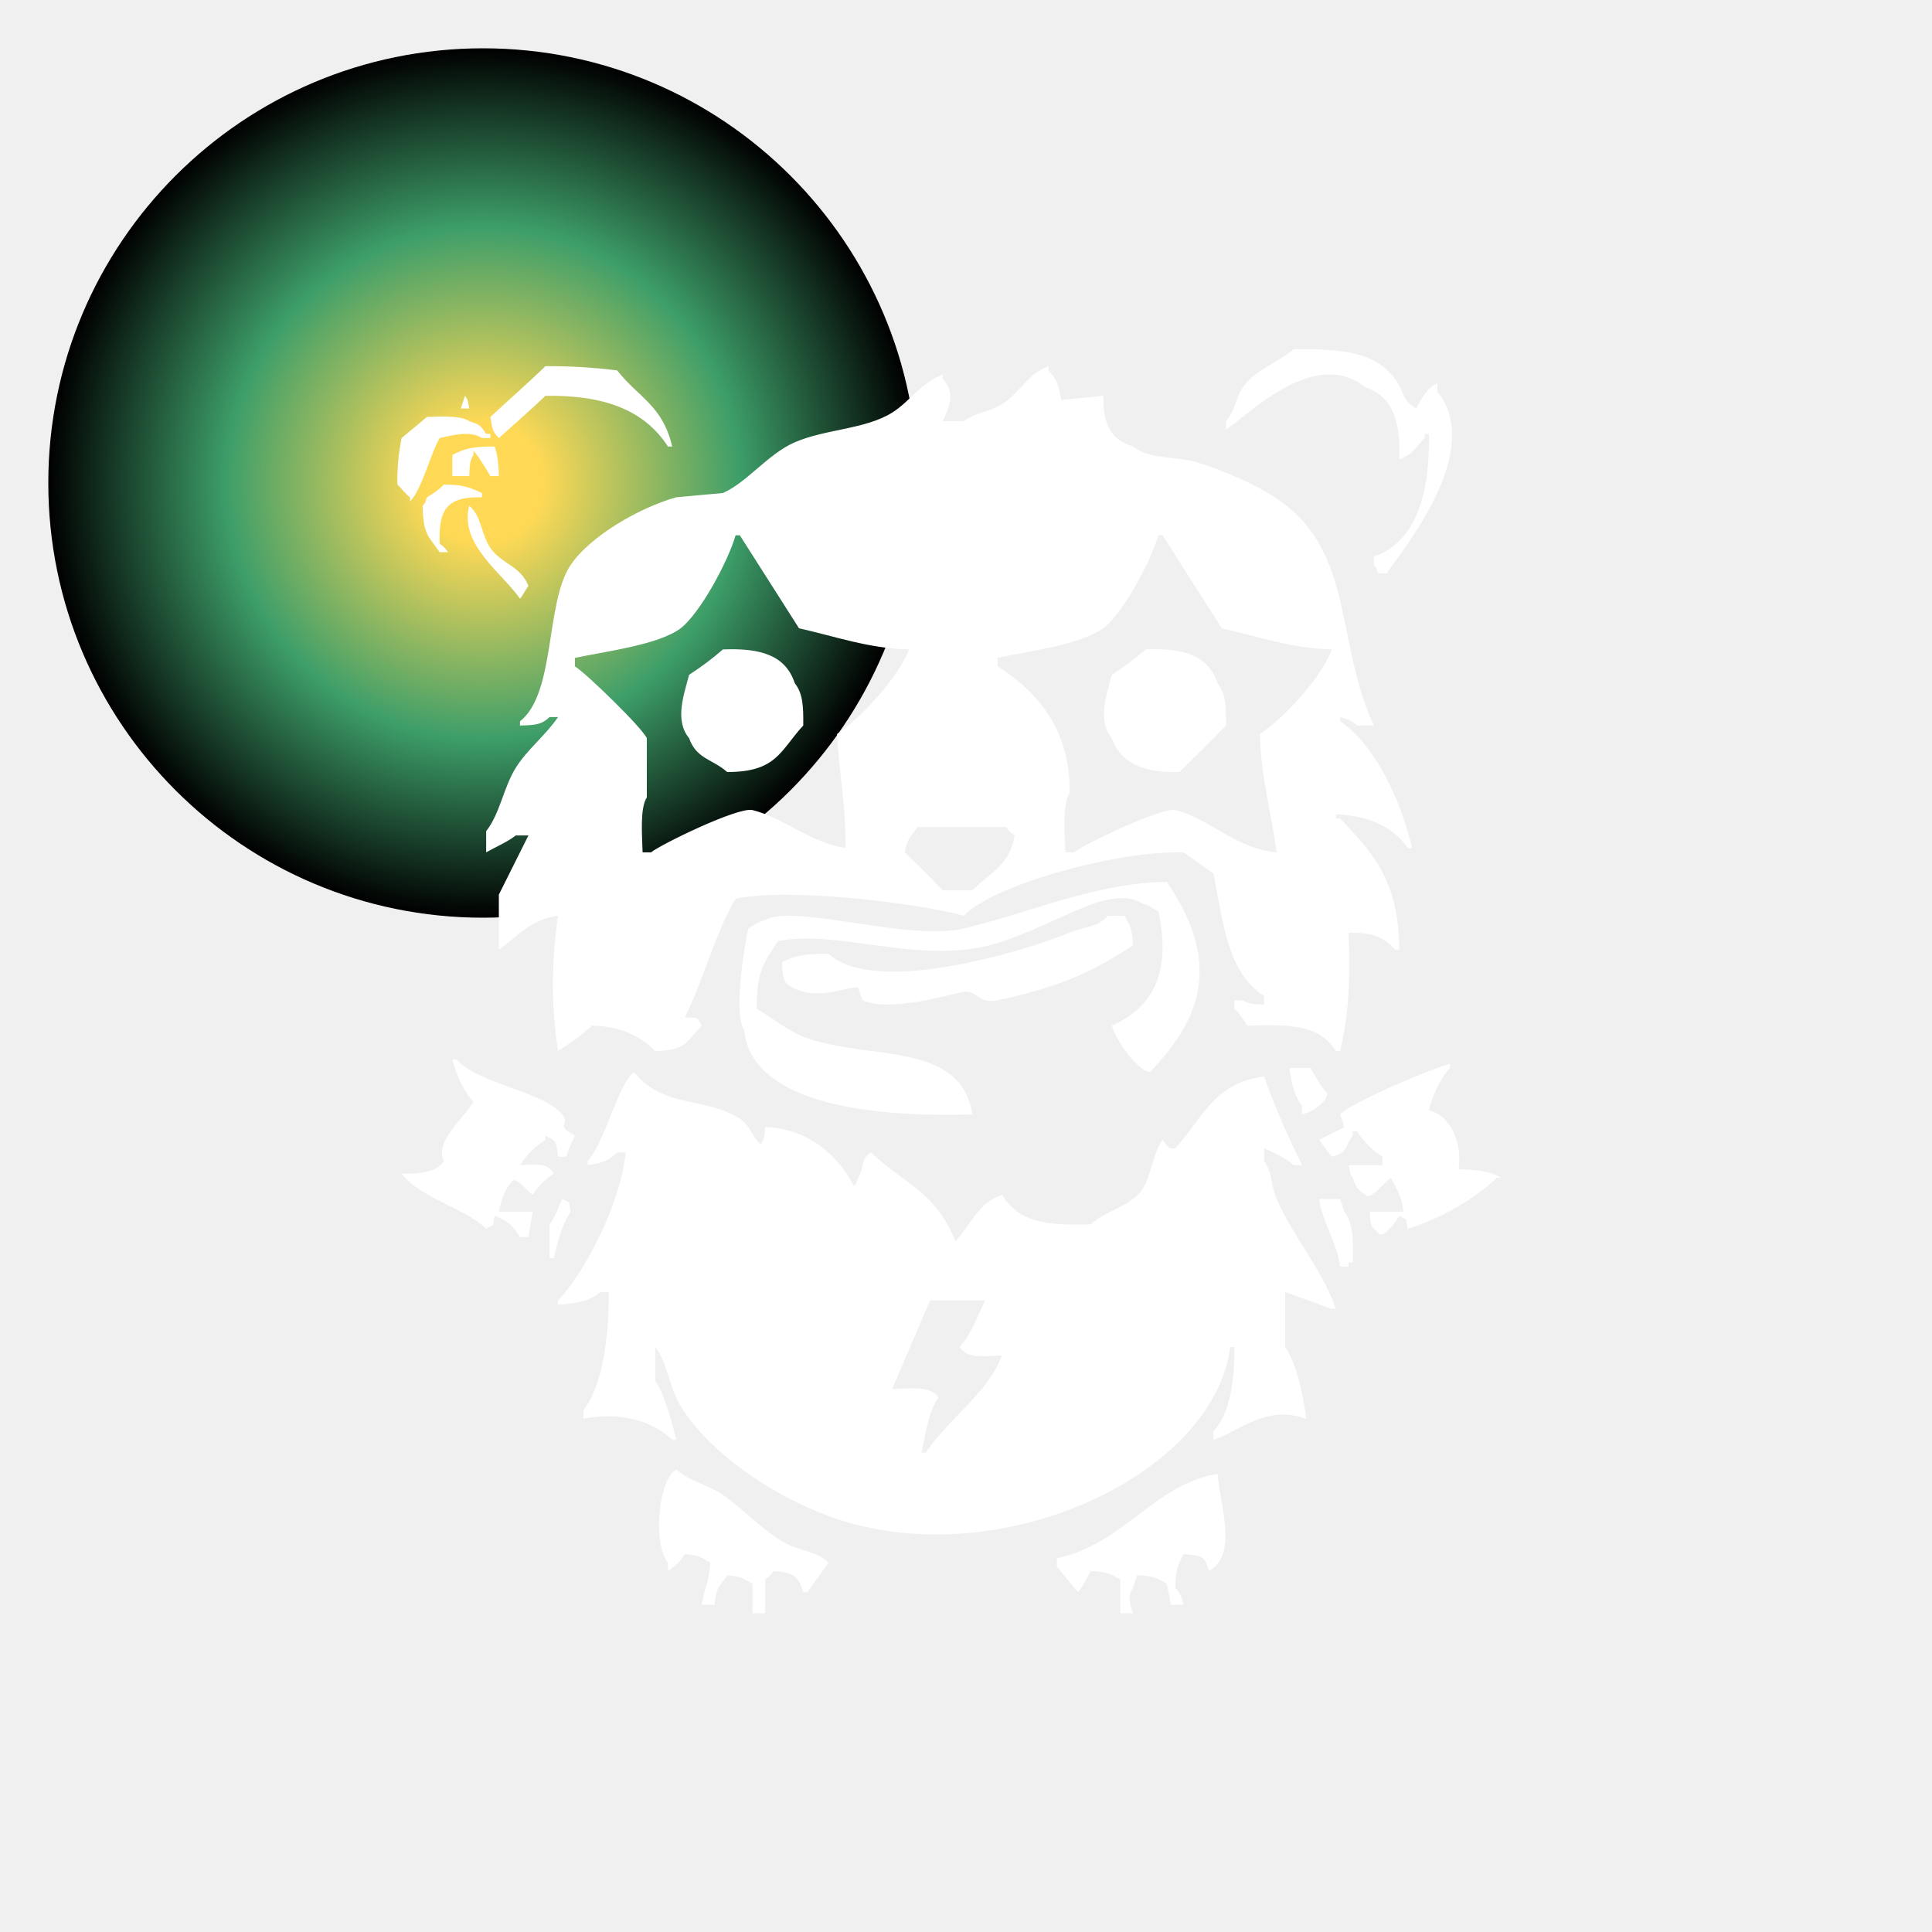
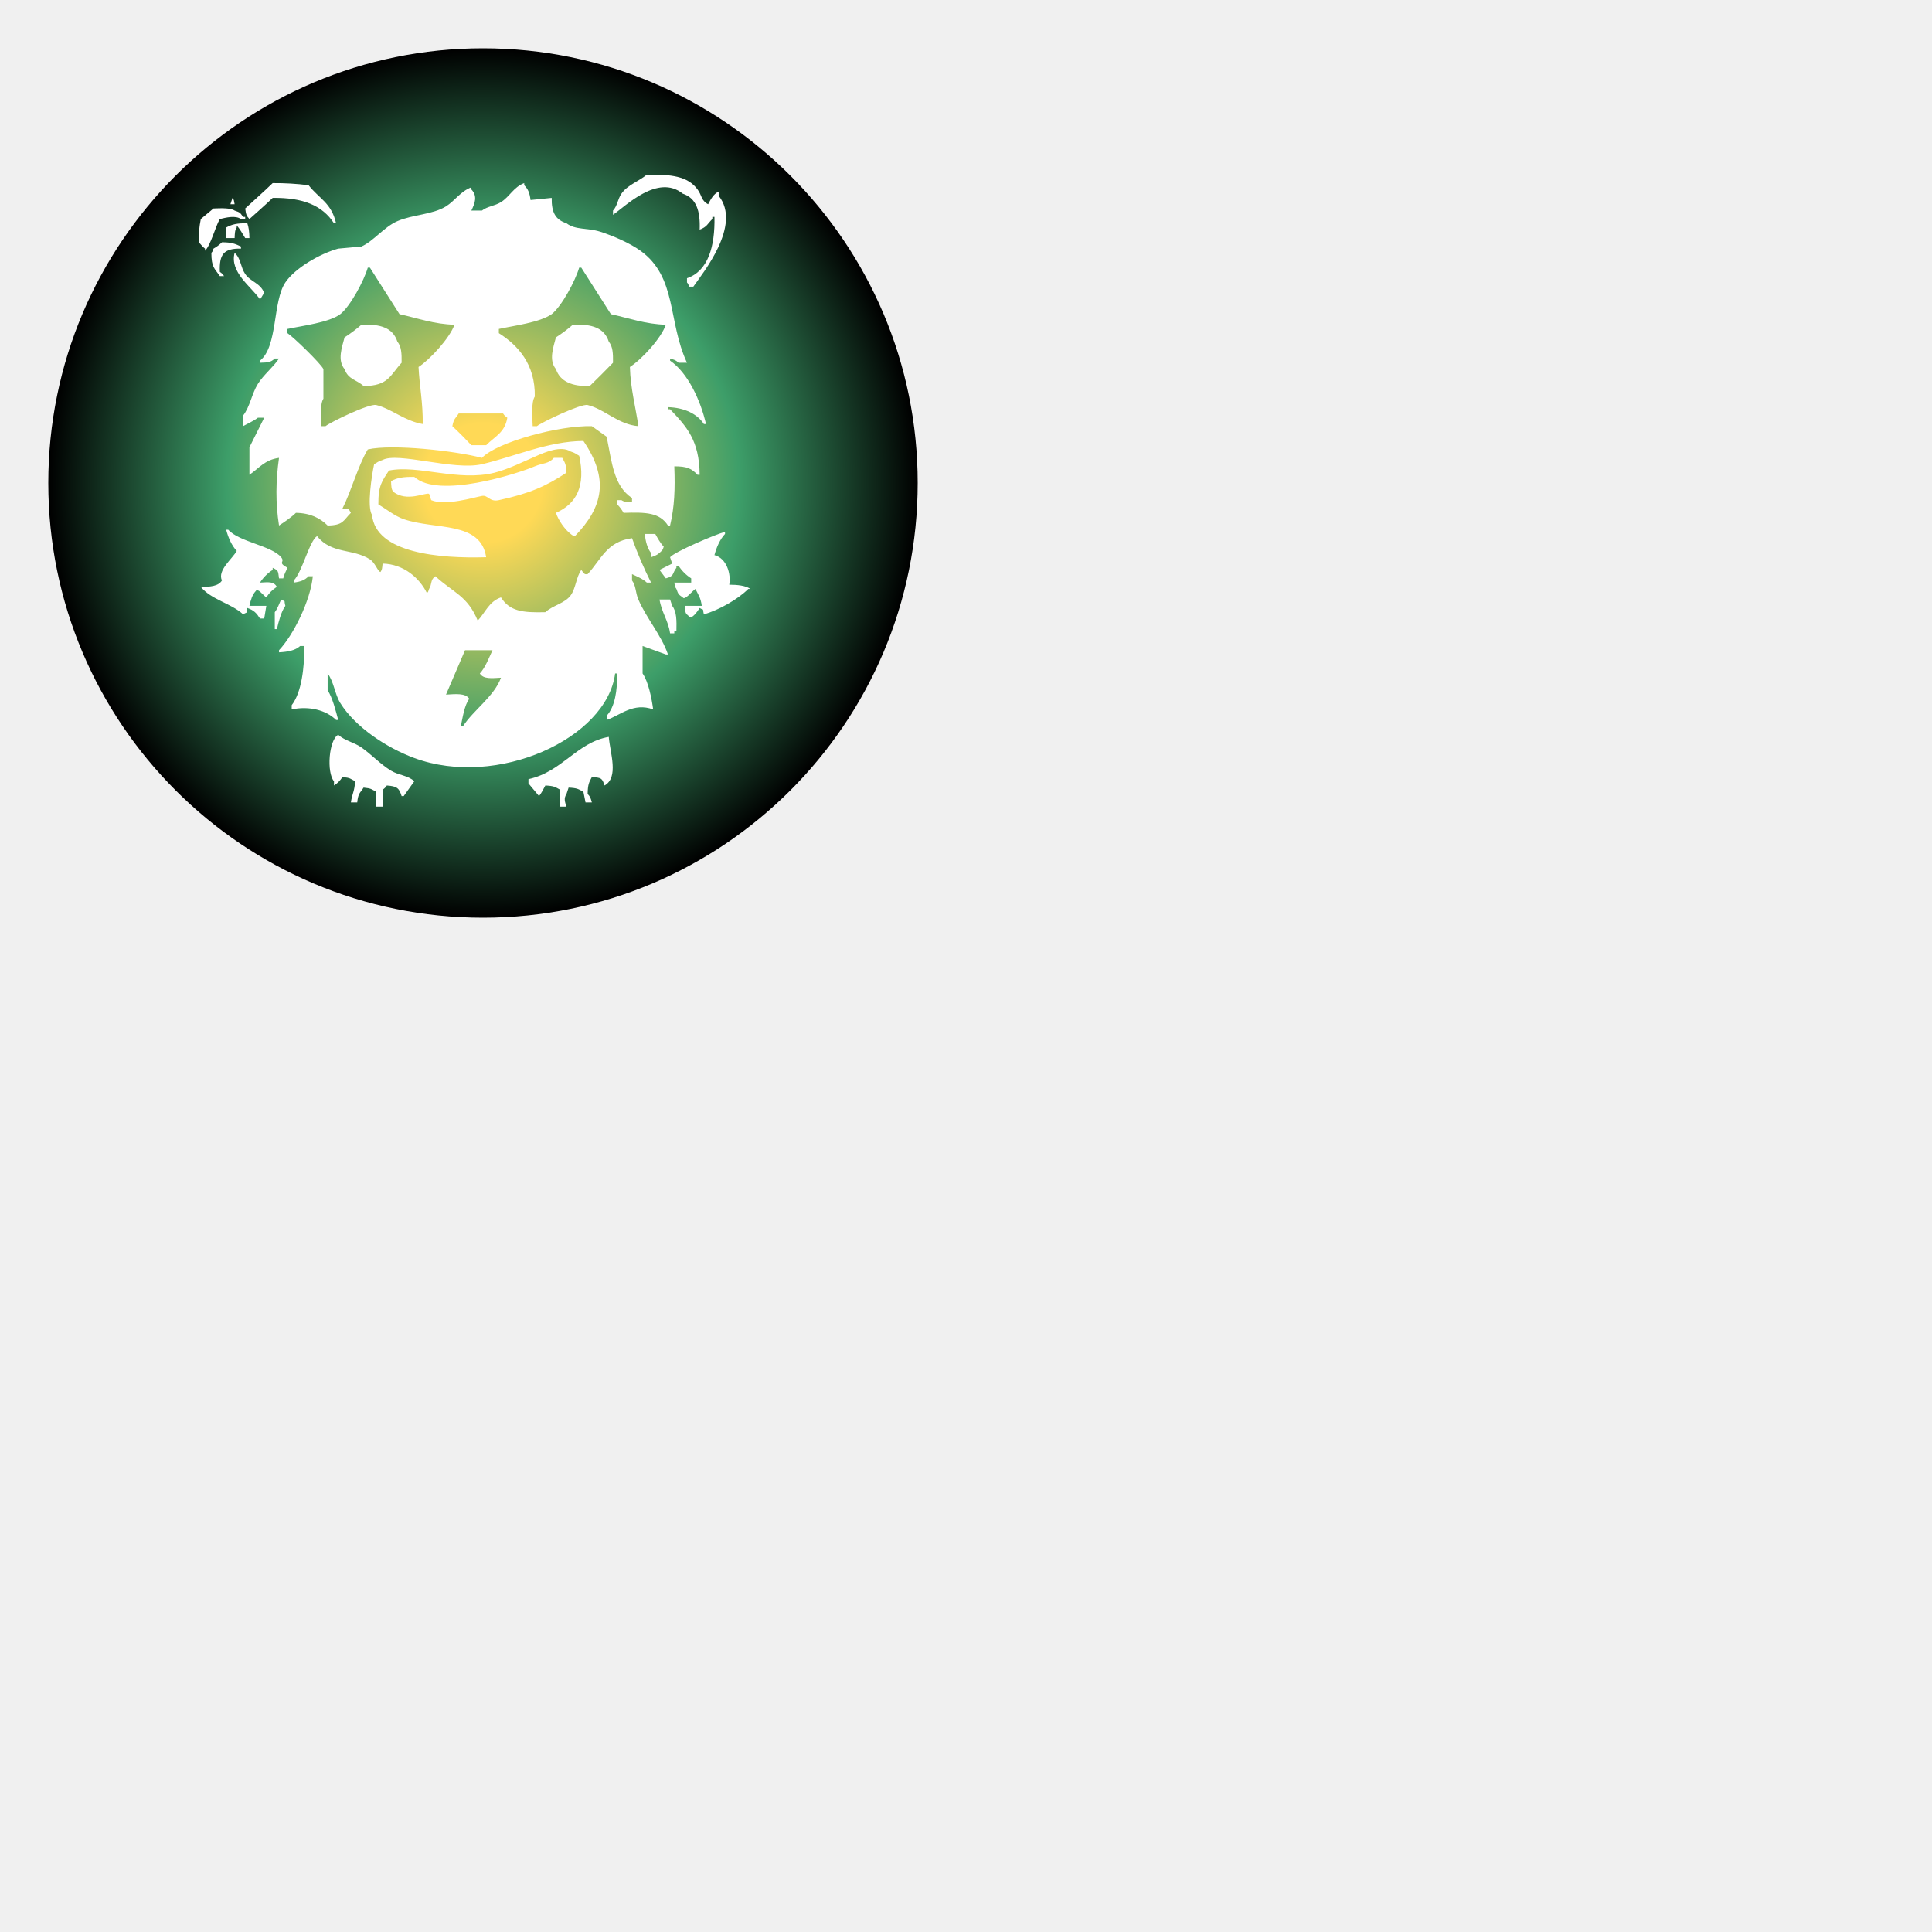
<svg xmlns="http://www.w3.org/2000/svg" width="2000" height="2000" viewBox="0 0 2000 2000">
  <defs>
    <style>
      .cls-1 {
        fill: url(#radial-gradient);
      }
    </style>
    <style>
      .cls-2 {
        fill: #fff;
        fill-rule: evenodd;
      }
    </style>
    <radialGradient id="radial-gradient" cx="500" cy="500" r="450" gradientUnits="userSpaceOnUse">
      <stop offset="0" stop-color="#ffd956" />
      <stop offset="0.137" stop-color="#ffd956" />
      <stop offset="0.59" stop-color="#3d9e69" />
      <stop offset="1.05" />
    </radialGradient>
  </defs>
  <circle id="Ellipse_1_copy_5" data-name="Ellipse 1 copy 5" class="cls-1" cx="500" cy="500" r="450" />
-   <path id="Color_Fill_5" data-name="Color Fill 5" class="cls-2" d="M1339.17,361.591c49.95-.745,84.66,2.911,105.03,30.633,9.42,12.818,7.05,22.739,21.88,30.632,5.67-10.421,10.55-20.781,21.88-26.256v8.752c48.75,60.852-33.72,160.92-52.51,188.172h-8.75c-2.76-7.676-.85-4.251-4.38-8.752v-8.753c43.73-14.681,58.2-65.85,56.89-126.906h-4.37v4.376c-9.94,9.534-10.98,16.5-26.26,21.88,1.51-38.9-6.95-65.2-35.01-74.393-51.78-41.807-118.76,26.229-144.42,43.761v-8.753c9.33-9.992,9.33-23.017,17.5-35.008C1298.85,383.062,1322.57,375.466,1339.17,361.591ZM564.551,379.1a560.179,560.179,0,0,1,74.4,4.376c21.834,27.946,46.98,36.087,56.893,78.769h-4.376c-23.894-36.8-64.133-53.415-126.915-52.513-10.489,10.452-48.14,43.761-48.14,43.761-6.541-7.108-6.791-8.855-8.753-21.88C526.189,414.332,546.287,396.943,564.551,379.1ZM1098.47,414.1q21.87-2.187,43.76-4.376c-0.55,30.762,8.21,45.263,30.64,52.513,18.41,14.331,43.69,9.058,70.02,17.5,26.49,8.5,61.16,23.52,83.15,39.384,76.11,54.912,56.21,146.071,96.28,231.933h-17.51c-5.94-5.521-7.74-5.975-17.5-8.752v4.376c36.56,24.914,63.07,81.887,74.4,131.282h-4.38c-13.84-21.155-40.53-34.021-74.4-35.008v4.376h4.38c34.26,36.042,60.6,64.24,61.27,135.659h-4.38c-12.3-12.884-21.78-17.573-48.14-17.5,1.87,46.919.38,84.039-8.75,122.529h-4.38c-17.37-27.05-45.67-27.66-91.9-26.26-3.74-6.38-7.93-12.54-13.13-17.5v-8.75h8.75c5.67,3.84,10.8,3.91,21.88,4.37v-8.75c-38.23-25.22-41.72-74.23-52.51-126.9q-15.315-10.94-30.64-21.88c-67.34-2.019-196.77,33.033-227.568,65.641-55.557-14.73-185.243-29-236.324-17.5-20.172,33.412-34.6,87.427-52.517,122.527,15.668,1.83,11.012-2.06,17.506,8.75-15.676,15.61-15.183,25.77-48.14,26.26-15.471-15.26-35.46-25.72-65.646-26.26-9.482,9.26-24.026,19.15-35.011,26.26-7.4-47.37-6.736-92.521,0-140.033-29.721,3.921-41.531,21.677-61.269,35.009v-56.89q15.317-30.629,30.635-61.265H533.917c-8.2,6.617-21.8,12.421-30.635,17.5V860.465c14.6-18.855,17.787-44.972,30.635-65.641,11.784-18.959,31.362-34.05,43.763-52.513h-8.752c-8.4,7.756-13.726,8.295-30.635,8.752v-4.376c37.222-29.3,25.908-122.549,52.516-161.915,20.136-29.79,71.23-59.406,109.41-70.018l48.14-4.376c25.127-11.078,46.669-40.491,74.4-52.513,31.872-13.818,72.815-13.345,100.656-30.632,18.284-11.353,30.344-31.4,52.517-39.385v4.376c13.318,13.887,7.145,28.779,0,43.76h21.882c11.208-8.919,26.578-9.519,39.388-17.5,17.94-11.181,26.39-31.489,48.14-39.384v4.376C1093.56,391.893,1096.34,398.892,1098.47,414.1ZM481.4,409.728c3.29,4.695,2.632,4.138,4.377,13.128h-8.753Q479.211,416.294,481.4,409.728Zm-39.387,21.881c15.2-.575,35.152-1.463,43.764,4.375,11.747,3.9,11.331,4.5,17.5,13.129h4.376v4.376h-8.752c-11.695-8.071-31.131-2.906-43.764,0-9.385,15.9-18.464,53.44-30.635,65.641v-4.376c-5.95-4.354-7.9-8.44-13.128-13.128a219.225,219.225,0,0,1,4.376-48.137Zm43.764,61.265H468.271V470.993c12.278-6.621,21.724-8.942,43.764-8.752,2.853,8.205,4.166,17.122,4.376,30.633h-8.753c-4.727-7.91-11.239-19.112-17.5-26.257v4.376C486.313,476.66,486.239,481.788,485.777,492.874Zm-26.259,8.752c20.144-.03,27.18,3.12,39.388,8.752v4.376c-35.819-.72-45.112,11.8-43.764,48.137,5.214,3.8,4.922,3.6,8.753,8.752h-8.753c-11-16.393-17.395-17.79-17.5-48.137,3.519-4.468,1.553-1.2,4.376-8.752C448.4,511.018,454.561,506.826,459.518,501.626Zm26.259,21.88c13.032,11.193,11.945,29.1,21.881,43.761,11.042,16.292,31.524,18.525,39.388,39.385-2.985,3.375-5.738,9.766-8.753,13.128C520.136,593.363,475.044,563.513,485.777,523.506Zm389.5,354.463c0.395-45.107-6.712-78.163-8.752-118.154,23.762-15.415,64.7-60.013,74.4-87.522-41.435-.9-76.907-13.7-113.786-21.88l-61.269-96.274h-4.376c-7.66,26.522-36.219,80.162-56.893,96.274-23.172,17.4-79.52,24.13-109.409,30.633V689.8c12.118,7.707,69.536,63.415,74.4,74.393v61.265c-7.2,10.838-4.916,38.951-4.376,56.89h8.752c9.532-7.879,90.258-47.4,105.033-43.761C810.575,846.353,838.044,871.761,875.273,877.969Zm446.387,4.377c-5.24-37.889-16.46-78.607-17.5-122.531,24.57-15.935,64.32-58.779,74.4-87.522-41.09-.9-76.66-13.662-113.79-21.88q-30.63-48.132-61.27-96.274h-4.38c-7.65,26.522-36.21,80.162-56.89,96.274-24.95,17.338-77.91,23.754-109.41,30.633V689.8c39.06,24.82,75.63,63.938,74.4,131.282-7.65,11.567-4.93,42.425-4.38,61.266h8.76c9.24-7.6,91.25-47.134,105.03-43.761C1252.32,847.322,1279.4,878.772,1321.66,882.346Zm-573.3-210.053c39.941-1.664,65.055,6.523,74.4,35.009,8.356,10.4,9,24.013,8.753,43.761-23.755,25.661-27.191,48.2-78.775,48.137-14.925-13.46-31.692-13.245-39.387-35.009-15.277-18.587-5.382-44.966,0-65.641A306.209,306.209,0,0,0,748.359,672.293Zm437.641,0c39.94-1.664,65.05,6.523,74.39,35.009,8.36,10.4,9,24.013,8.76,43.761-16.22,16.687-31.46,31.915-48.14,48.137-36,1.157-61.42-9.035-70.03-35.009-15.27-18.587-5.38-44.966,0-65.641A306.215,306.215,0,0,0,1186,672.293Zm-236.328,183.8c-6.709,10.782-10.028,9.958-13.129,26.257,13.084,12.2,27.172,26.312,39.387,39.384h30.63c17.44-17.853,38.91-25.88,43.77-56.889-5.22-3.8-4.92-3.6-8.75-8.752H949.672Zm56.888,297.571c-97.307,2.91-228.379-8.47-236.319-87.52-10.874-16.66-.485-82.817,4.376-105.025,7.729-4.207,7.354-5.5,17.5-8.752,31.608-17.16,147.072,22.414,205.69,8.752,67.528-15.74,136.748-47.594,210.068-48.137,53.62,78.661,40.68,136.822-17.51,196.922-7.67-2.76-4.25-.84-8.75-4.37-12.17-9.2-25.42-28.14-30.64-43.77,43.18-19.02,61.76-56.16,48.14-118.149-7.72-4.208-7.35-5.5-17.5-8.753-20.37-12.887-53.09,1.422-70.02,8.753-24.85,10.758-58.82,27.771-87.53,35.008-75.52,19.04-157.729-16.768-218.819-4.376-13.989,21.607-22.2,30.657-21.881,70.017,15.557,9.17,34.225,24.35,52.516,30.63C901.644,1097.48,995.154,1078.26,1006.56,1153.66Zm140.05-205.673h17.5c5.7,10.58,7.89,12.4,8.76,30.632-42.31,27.961-76.19,43.091-140.05,56.891-19.69,4.25-22.3-11.14-35.008-8.75-16.169,3.03-76.315,21.26-105.033,8.75q-2.188-6.57-4.377-13.13c-8.069-3.15-46.089,17.87-74.4-4.38-3.839-5.66-3.914-10.79-4.376-21.876,12.91-6.951,25.037-9.082,48.14-8.752,50.078,45.988,213.482-6.575,249.452-21.881C1124.09,958.31,1136.07,960.6,1146.61,947.987ZM551.422,1254.31q-2.189,13.125-4.376,26.26h-8.753c-6.91-10.98-12.519-17.22-26.258-21.88-3.624,14.2,2.145,6.69-8.753,13.13-24.6-22.79-66.724-30.52-87.527-56.89,18.607,0.33,36.729-1.16,43.763-13.13-10.146-20.76,21.916-45.08,30.635-61.27-10.168-10.55-17.71-27.64-21.882-43.76h4.377c22.229,25.19,89.883,33.1,109.409,56.89,9.391,11.45-9.136,9.42,13.129,21.88-3.662,8.18-6.04,11.66-8.753,21.88H577.68c-2.091-15.86-1.145-15.93-13.129-21.88v4.38a87.084,87.084,0,0,0-26.258,26.26c18.155-.86,28.124-2.64,35.011,8.75a69.577,69.577,0,0,0-21.882,21.88c-6.9-4.55-17.826-20.26-21.882-13.13-7.306,7.85-10.289,18.03-13.129,30.63h35.011Zm866.518,0h35.01c-2.11-16.74-7.2-22.85-13.13-35.01-7.15,4.87-22.38,24.56-26.25,17.51-8.78-6.11-9.04-5.89-13.13-17.51-3.29-4.69-2.63-4.13-4.38-13.12h35.01v-8.76a87.081,87.081,0,0,1-26.26-26.25h-4.37v4.37c-9.43,12-3.33,16.98-21.88,21.88q-6.57-8.745-13.13-17.5,13.125-6.57,26.25-13.13-2.175-6.555-4.37-13.13c9.45-11.34,95.1-47.81,113.78-52.51v4.38c-10.16,10.55-17.71,27.64-21.88,43.76,25.36,6.53,34.66,38.92,30.64,61.26,16.36,0,34.01,1.67,43.76,8.75h-4.38c-20.36,20.75-61.32,44.23-91.9,52.52-3.62-14.2,2.14-6.69-8.75-13.13-4.35,7.08-17.06,24.87-21.88,17.5C1418.22,1268.9,1419.4,1269.9,1417.94,1254.31Zm-83.15-148.78h21.88c4.65,8.35,10.84,19.53,17.51,26.25-2.76,7.68-.84,4.25-4.38,8.75-6.67,6.91-11.13,9.7-21.88,13.13v-8.75C1340.16,1135.25,1336.68,1120.96,1334.79,1105.53Zm-542.668,61.26c44.459,1.03,76.72,30.5,91.9,61.27,3.52-4.47,1.553-1.2,4.376-8.76,6.348-10.01,2.271-19.49,13.13-26.25,36.349,33.75,66.455,40.17,87.527,91.9,16.171-17.27,23.081-39.42,48.141-48.14,17.87,28.24,43.67,31.97,91.9,30.63,14.96-14.06,40.43-18.17,52.52-35.01,10.72-14.93,11.14-37.53,21.88-52.51,6.98,9.85,7.17,9.18,13.13,8.75,28.18-30.58,39.43-67.36,91.9-74.39,11.9,33.83,24.88,62.23,39.39,91.9h-8.75c-7.96-7.61-20.16-12.57-30.64-17.51v13.13c8.56,11.38,6.72,24.29,13.13,39.38,16.15,38.03,48,74.34,61.27,113.78h-4.37q-24.075-8.745-48.14-17.5v56.89c11.85,16.67,18.87,51.63,21.88,74.39-41.14-14.9-67.65,11.96-96.28,21.88v-8.75c17.19-18.51,22.07-52.01,21.88-87.52h-4.38c-17.17,134.47-244.02,238.49-415.752,175.04-58.027-21.44-122.517-64.44-153.173-113.78-11.663-18.77-13.156-44-26.258-61.26v35.01c9.9,14.13,17.536,44.78,21.882,61.26h-4.377c-20.584-20.48-55.8-29.4-91.9-21.88v-8.75c20.518-26.28,26.345-77.96,26.258-122.53h-8.753c-10.016,9.24-25.356,12.13-43.764,13.13v-4.38c29.575-31.14,65.114-102.41,70.022-153.16h-8.753c-8.421,8.21-15.421,11-30.634,13.13v-4.38c17.729-18.41,32.2-81.84,48.14-91.9,29.683,37.62,74.271,25.4,109.409,48.14,11.179,7.23,15.979,24.86,21.882,26.26C791.259,1179.13,791.129,1176.94,792.122,1166.79Zm-210.065,74.39c11.127,6.37,4.936-.95,8.752,13.13-8.63,11.88-13.922,32.54-17.5,48.14h-4.376v-35.01C574.3,1260.77,578.37,1249.16,582.057,1241.18Zm783.373,0h21.88q2.19,6.57,4.37,13.13c9.34,11.67,9.28,30.44,8.76,52.52h-4.38v4.37h-8.75C1383.62,1284.62,1369.95,1268.52,1365.43,1241.18ZM962.8,1346.21l-39.388,91.9c19.79-1.15,40.556-3.59,48.14,8.75-9.829,12.75-13.817,39.09-17.5,56.89h4.376c21.9-33.74,64.806-61.97,78.776-100.65-19.24,1.1-36.43,3.25-43.765-8.75,11.365-12.08,18.915-32.58,26.255-48.14H962.8ZM792.122,1670.04H778.993v-30.63c-9.983-5.36-9.85-7.17-26.258-8.75-7.473,11.92-11.1,10.93-13.129,30.63H726.477c2.633-18.61,7.472-21.91,8.753-43.76-9.984-5.36-9.851-7.17-26.259-8.75-5.174,7.99-9.592,12.25-17.5,17.5v-8.75c-15.538-18.12-10.759-85.58,8.753-96.28,13.4,12.23,32.834,15.59,48.14,26.26,20.122,14.03,39.586,35.02,61.269,48.14,16.044,9.71,35.3,9.66,48.14,21.88q-10.939,15.315-21.882,30.63H831.51c-5.193-16.82-9.676-20.33-30.635-21.88-3.8,5.21-3.6,4.92-8.753,8.75v35.01Zm468.268-144.41c2.69,33.25,21.34,83.68-8.75,100.65-5.2-15.74-6.61-16.01-26.26-17.5-6,11.12-8.39,15.33-8.75,35,5.52,5.95,5.98,7.74,8.75,17.51h-13.13q-2.19-10.935-4.37-21.88c-10.58-5.7-12.4-7.88-30.64-8.75q-2.19,6.555-4.37,13.12c-6.13,9.21-3.29,16.71,0,26.26h-13.13v-35.01c-10.58-5.7-12.4-7.88-30.64-8.75-3.44,6.38-8.3,16.32-13.13,21.88q-10.935-13.125-21.88-26.26v-8.75C1164.3,1597.8,1194.02,1537.17,1260.39,1525.63Z" />
+   <path id="Color_Fill_5" data-name="Color Fill 5" class="cls-2" d="M669.584,180.8c24.977-.373,42.331,1.455,52.517,15.316,4.709,6.409,3.523,11.369,10.94,15.316,2.832-5.21,5.276-10.39,10.941-13.128v4.376c24.372,30.426-16.86,80.46-26.258,94.086h-4.376c-1.38-3.838-.422-2.126-2.188-4.376V288.01c21.863-7.341,29.1-32.925,28.446-63.454h-2.188v2.188c-4.968,4.768-5.487,8.25-13.129,10.941,0.754-19.452-3.476-32.6-17.506-37.2-25.886-20.9-59.377,13.115-72.21,21.88v-4.376c4.665-5,4.669-11.509,8.753-17.5C649.427,191.531,661.285,187.733,669.584,180.8Zm-387.308,8.752a280.179,280.179,0,0,1,37.2,2.188c10.916,13.973,23.49,18.043,28.446,39.385h-2.188c-11.947-18.4-32.066-26.708-63.457-26.257-5.245,5.226-24.07,21.88-24.07,21.88-3.271-3.553-3.4-4.427-4.377-10.94C263.094,207.166,273.143,198.472,282.276,189.548Zm266.958,17.5,21.882-2.188c-0.277,15.381,4.1,22.631,15.317,26.257,9.207,7.165,21.849,4.528,35.011,8.752,13.246,4.25,30.582,11.76,41.576,19.692,38.055,27.456,28.1,73.036,48.14,115.966h-8.753c-2.973-2.76-3.87-2.987-8.753-4.376v2.188c18.282,12.458,31.534,40.944,37.2,65.642h-2.188c-6.918-10.578-20.266-17.011-37.2-17.5v2.188h2.188c17.129,18.021,30.3,32.12,30.635,67.83H722.1c-6.152-6.442-10.889-8.787-24.07-8.752,0.936,23.458.191,42.019-4.377,61.265h-2.188c-8.685-13.528-22.837-13.833-45.952-13.129a39.507,39.507,0,0,0-6.564-8.752v-4.376h4.376c2.833,1.92,5.4,1.957,10.941,2.188v-4.376c-19.118-12.613-20.862-37.116-26.258-63.453l-15.318-10.94c-33.671-1.01-98.387,16.516-113.785,32.82-27.778-7.365-92.621-14.5-118.162-8.752-10.086,16.707-17.3,43.713-26.258,61.265,7.834,0.912,5.506-1.032,8.752,4.376-7.837,7.8-7.591,12.881-24.07,13.129-7.735-7.629-17.73-12.86-32.822-13.129-4.741,4.629-12.014,9.573-17.506,13.129-3.7-23.684-3.368-46.261,0-70.018-14.86,1.961-20.765,10.839-30.634,17.5V463.053l15.317-30.632h-6.565c-4.1,3.308-10.9,6.21-15.317,8.752v-10.94c7.3-9.428,8.893-22.487,15.317-32.821,5.893-9.479,15.682-17.025,21.882-26.257h-4.376c-4.2,3.878-6.863,4.148-15.317,4.376v-2.188c18.61-14.65,12.954-61.274,26.258-80.957,10.067-14.9,35.615-29.7,54.7-35.009l24.07-2.188c12.564-5.539,23.335-20.246,37.2-26.257,15.935-6.908,36.407-6.672,50.328-15.316,9.142-5.676,15.172-15.7,26.258-19.692v2.188c6.659,6.943,3.573,14.389,0,21.88h10.941c5.606-4.46,13.29-4.76,19.693-8.752,8.969-5.591,13.194-15.744,24.071-19.692v2.188C546.778,195.946,548.171,199.446,549.234,207.052ZM240.7,204.864c1.645,2.348,1.316,2.069,2.188,6.564h-4.376Q239.606,208.146,240.7,204.864ZM221.006,215.8c7.6-.287,17.576-0.731,21.882,2.188,5.874,1.951,5.666,2.25,8.753,6.564h2.188v2.188h-4.376c-5.847-4.035-15.565-1.452-21.882,0-4.693,7.951-9.232,26.72-15.317,32.821v-2.188c-2.976-2.177-3.952-4.22-6.565-6.564a109.682,109.682,0,0,1,2.188-24.069Q214.441,221.275,221.006,215.8Zm21.882,30.633h-8.752V235.5c6.139-3.311,10.862-4.472,21.881-4.376,1.427,4.1,2.083,8.56,2.189,15.316h-4.377c-2.363-3.955-5.619-9.556-8.752-13.128V235.5C243.157,238.33,243.12,240.894,242.888,246.437Zm-13.129,4.376c10.072-.015,13.59,1.56,19.694,4.376v2.188c-17.91-.36-22.556,5.9-21.882,24.069a13.35,13.35,0,0,1,4.376,4.376h-4.376c-5.5-8.2-8.7-8.895-8.753-24.069,1.76-2.234.777-.6,2.188-4.376A39.49,39.49,0,0,0,229.759,250.813Zm13.129,10.94c6.516,5.6,5.973,14.55,10.941,21.881,5.521,8.146,15.762,9.262,19.694,19.692-1.492,1.688-2.869,4.883-4.376,6.564C260.068,296.682,237.522,281.757,242.888,261.753ZM437.637,438.985c0.2-22.554-3.357-39.082-4.377-59.077,11.882-7.708,32.351-30.007,37.2-43.761-20.717-.452-38.453-6.85-56.892-10.941L382.932,277.07h-2.188c-3.83,13.261-18.109,40.08-28.446,48.136-11.586,8.7-39.761,12.066-54.7,15.317V344.9c6.059,3.853,34.768,31.707,37.2,37.2v30.632c-3.6,5.419-2.458,19.476-2.188,28.445h4.376c4.766-3.939,45.129-23.7,52.517-21.881C405.287,423.176,419.022,435.881,437.637,438.985Zm223.194,2.188c-2.623-18.945-8.232-39.3-8.752-61.265,12.284-7.968,32.161-29.39,37.2-43.761-20.543-.451-38.328-6.832-56.893-10.941Q617.07,301.14,601.75,277.07h-2.188c-3.829,13.261-18.109,40.08-28.446,48.136-12.474,8.669-38.958,11.877-54.705,15.317V344.9c19.529,12.41,37.813,31.969,37.2,65.641-3.827,5.784-2.463,21.213-2.188,30.633H555.8c4.622-3.8,45.628-23.567,52.516-21.881C626.158,423.661,639.7,439.386,660.831,441.173ZM374.179,336.147c19.971-.833,32.528,3.261,37.2,17.5,4.178,5.2,4.5,12.006,4.376,21.88-11.878,12.831-13.595,24.1-39.387,24.069-7.463-6.73-15.846-6.623-19.694-17.5-7.639-9.294-2.691-22.484,0-32.821A153.051,153.051,0,0,0,374.179,336.147Zm218.819,0c19.97-.833,32.527,3.261,37.2,17.5,4.178,5.2,4.5,12.006,4.376,21.88-8.11,8.344-15.728,15.958-24.07,24.069-18,.578-30.709-4.517-35.011-17.5-7.638-9.294-2.69-22.484,0-32.821A153.149,153.149,0,0,0,593,336.147Zm-118.162,91.9c-3.355,5.391-5.014,4.98-6.565,13.129,6.542,6.1,13.586,13.156,19.694,19.692h15.317c8.717-8.926,19.451-12.94,21.882-28.444a13.353,13.353,0,0,1-4.376-4.377H474.836Zm28.446,148.787c-48.655,1.456-114.191-4.238-118.162-43.76-5.436-8.331-.242-41.41,2.188-52.513,3.865-2.1,3.677-2.751,8.753-4.377,15.8-8.58,73.536,11.208,102.845,4.377,33.765-7.87,68.374-23.8,105.033-24.069,26.811,39.331,20.34,68.413-8.753,98.462-3.838-1.38-2.126-.422-4.376-2.188-6.085-4.6-12.712-14.07-15.318-21.881,21.588-9.512,30.876-28.081,24.07-59.077-3.864-2.1-3.677-2.75-8.752-4.376-10.183-6.444-26.546.711-35.011,4.376-12.424,5.379-29.411,13.886-43.764,17.5-37.76,9.519-78.864-8.384-109.409-2.188-7,10.8-11.1,15.327-10.941,35.008,7.779,4.584,17.112,12.175,26.258,15.317C450.822,548.742,497.577,539.13,503.282,576.831ZM573.3,473.993h8.753c2.85,5.291,3.942,6.2,4.376,15.317-21.155,13.978-38.093,21.547-70.022,28.444-9.846,2.127-11.149-5.568-17.5-4.376-8.085,1.517-38.157,10.634-52.517,4.376q-1.093-3.282-2.188-6.564c-4.034-1.573-23.044,8.935-37.2-2.188-1.92-2.833-1.957-5.4-2.188-10.94,6.455-3.476,12.519-4.541,24.07-4.376,25.039,23,106.743-3.287,124.726-10.94C562.047,479.155,568.036,480.3,573.3,473.993ZM275.711,627.156q-1.093,6.564-2.188,13.129h-4.376c-3.456-5.489-6.26-8.612-13.13-10.94-1.811,7.1,1.073,3.343-4.376,6.564-12.3-11.4-33.362-15.26-43.764-28.445,9.3,0.166,18.365-.58,21.882-6.564-5.073-10.381,10.958-22.54,15.318-30.633-5.085-5.277-8.856-13.82-10.941-21.88h2.188c11.114,12.594,44.941,16.548,54.7,28.444,4.7,5.722-4.568,4.707,6.565,10.941-1.831,4.09-3.02,5.826-4.376,10.94H288.84c-1.045-7.931-.573-7.969-6.564-10.94v2.188a43.547,43.547,0,0,0-13.129,13.128c9.077-.427,14.062-1.318,17.5,4.376a34.84,34.84,0,0,0-10.941,10.94c-3.452-2.273-8.913-10.129-10.941-6.564-3.653,3.925-5.145,9.015-6.564,15.316h17.5Zm433.261,0h17.5c-1.058-8.373-3.6-11.425-6.565-17.5-3.579,2.432-11.194,12.276-13.129,8.752-4.389-3.056-4.52-2.945-6.564-8.752-1.645-2.347-1.316-2.069-2.188-6.564h17.5v-4.376a43.547,43.547,0,0,1-13.129-13.128h-2.188v2.188c-4.713,6-1.662,8.489-10.941,10.94l-6.565-8.752,13.129-6.564q-1.093-3.282-2.188-6.565c4.725-5.672,47.55-23.908,56.893-26.256v2.188c-5.084,5.277-8.855,13.82-10.941,21.88,12.677,3.269,17.331,19.461,15.317,30.633,8.181,0,17.007.836,21.882,4.376h-2.188c-10.182,10.373-30.662,22.113-45.952,26.257-1.812-7.1,1.072-3.344-4.376-6.564-2.172,3.542-8.53,12.433-10.941,8.752C709.108,634.449,709.7,634.948,708.972,627.156ZM667.4,552.763h10.941c2.322,4.177,5.416,9.766,8.753,13.128-1.38,3.838-.422,2.126-2.189,4.376-3.336,3.452-5.565,4.846-10.94,6.564v-4.376C670.079,567.625,668.338,560.479,667.4,552.763ZM396.061,583.4c22.229,0.515,38.36,15.25,45.952,30.632,1.76-2.234.777-.6,2.188-4.376,3.174-5.008,1.135-9.747,6.565-13.128,18.175,16.874,33.227,20.087,43.763,45.949,8.084-8.633,11.543-19.709,24.07-24.069,8.936,14.119,21.834,15.988,45.952,15.317,7.478-7.03,20.216-9.085,26.259-17.5,5.358-7.466,5.569-18.764,10.94-26.256,3.49,4.924,3.585,4.589,6.565,4.376,14.089-15.29,19.716-33.683,45.952-37.2a411.788,411.788,0,0,0,19.694,45.949h-4.377c-3.981-3.8-10.078-6.281-15.317-8.752V600.9c4.278,5.69,3.359,12.144,6.564,19.692,8.075,19.011,24,37.17,30.635,56.889h-2.188l-24.07-8.752v28.445c5.929,8.337,9.435,25.816,10.941,37.2-20.571-7.451-33.824,5.977-48.14,10.94v-4.376c8.6-9.256,11.037-26,10.941-43.761h-2.189c-8.588,67.235-122.012,119.247-207.877,87.522-29.013-10.72-61.259-32.221-76.586-56.89-5.832-9.385-6.578-22-13.13-30.632v17.5c4.952,7.066,8.769,22.393,10.941,30.633h-2.188c-10.292-10.239-27.9-14.7-45.952-10.94v-4.377c10.26-13.139,13.173-38.981,13.129-61.265h-4.376c-5.008,4.619-12.678,6.065-21.882,6.564v-2.188c14.788-15.571,32.557-51.206,35.011-76.581h-4.376c-4.211,4.108-7.711,5.5-15.318,6.564V600.9c8.865-9.2,16.1-40.919,24.07-45.949,14.842,18.808,37.136,12.7,54.705,24.068,5.59,3.618,7.99,12.43,10.941,13.129C395.63,589.567,395.565,588.469,396.061,583.4Zm-105.033,37.2c5.564,3.185,2.469-.475,4.377,6.564-4.316,5.941-6.962,16.27-8.753,24.069h-2.188v-17.5C287.152,630.387,289.185,624.582,291.028,620.592Zm391.685,0h10.941q1.1,3.282,2.188,6.564c4.669,5.836,4.64,15.217,4.377,26.257h-2.188V655.6h-4.377C691.809,642.312,684.973,634.258,682.713,620.592ZM481.4,673.105l-19.693,45.949c9.895-.575,20.277-1.793,24.07,4.376-4.915,6.375-6.909,19.543-8.753,28.445h2.188c10.951-16.872,32.4-30.983,39.387-50.325-9.619.552-18.212,1.626-21.881-4.376,5.682-6.037,9.455-16.29,13.129-24.069H481.4ZM396.061,835.021H389.5V819.7c-4.992-2.68-4.926-3.584-13.129-4.376-3.737,5.963-5.55,5.466-6.565,15.316h-6.565c1.317-9.3,3.736-10.952,4.377-21.88-4.992-2.68-4.925-3.584-13.129-4.376a26.694,26.694,0,0,1-8.753,8.752v-4.376c-7.769-9.061-5.38-42.79,4.376-48.137,6.7,6.112,16.417,7.794,24.07,13.128,10.061,7.013,19.794,17.508,30.635,24.069,8.022,4.854,17.649,4.829,24.07,10.94L417.943,824.08h-2.188c-2.6-8.409-4.838-10.164-15.317-10.94a13.363,13.363,0,0,1-4.377,4.376v17.5ZM630.2,762.815c1.343,16.623,10.668,41.839-4.376,50.325-2.6-7.871-3.3-8-13.13-8.752-3,5.562-4.194,7.667-4.376,17.5,2.761,2.973,2.988,3.869,4.376,8.752h-6.564q-1.095-5.469-2.188-10.94c-5.291-2.849-6.2-3.941-15.318-4.376q-1.093,3.282-2.188,6.564c-3.064,4.6-1.643,8.353,0,13.129h-6.564v-17.5c-5.291-2.849-6.2-3.941-15.318-4.376-1.721,3.189-4.153,8.158-6.564,10.94q-5.47-6.562-10.941-13.128v-4.376C582.152,798.9,597.012,768.583,630.2,762.815Z" />
</svg>
